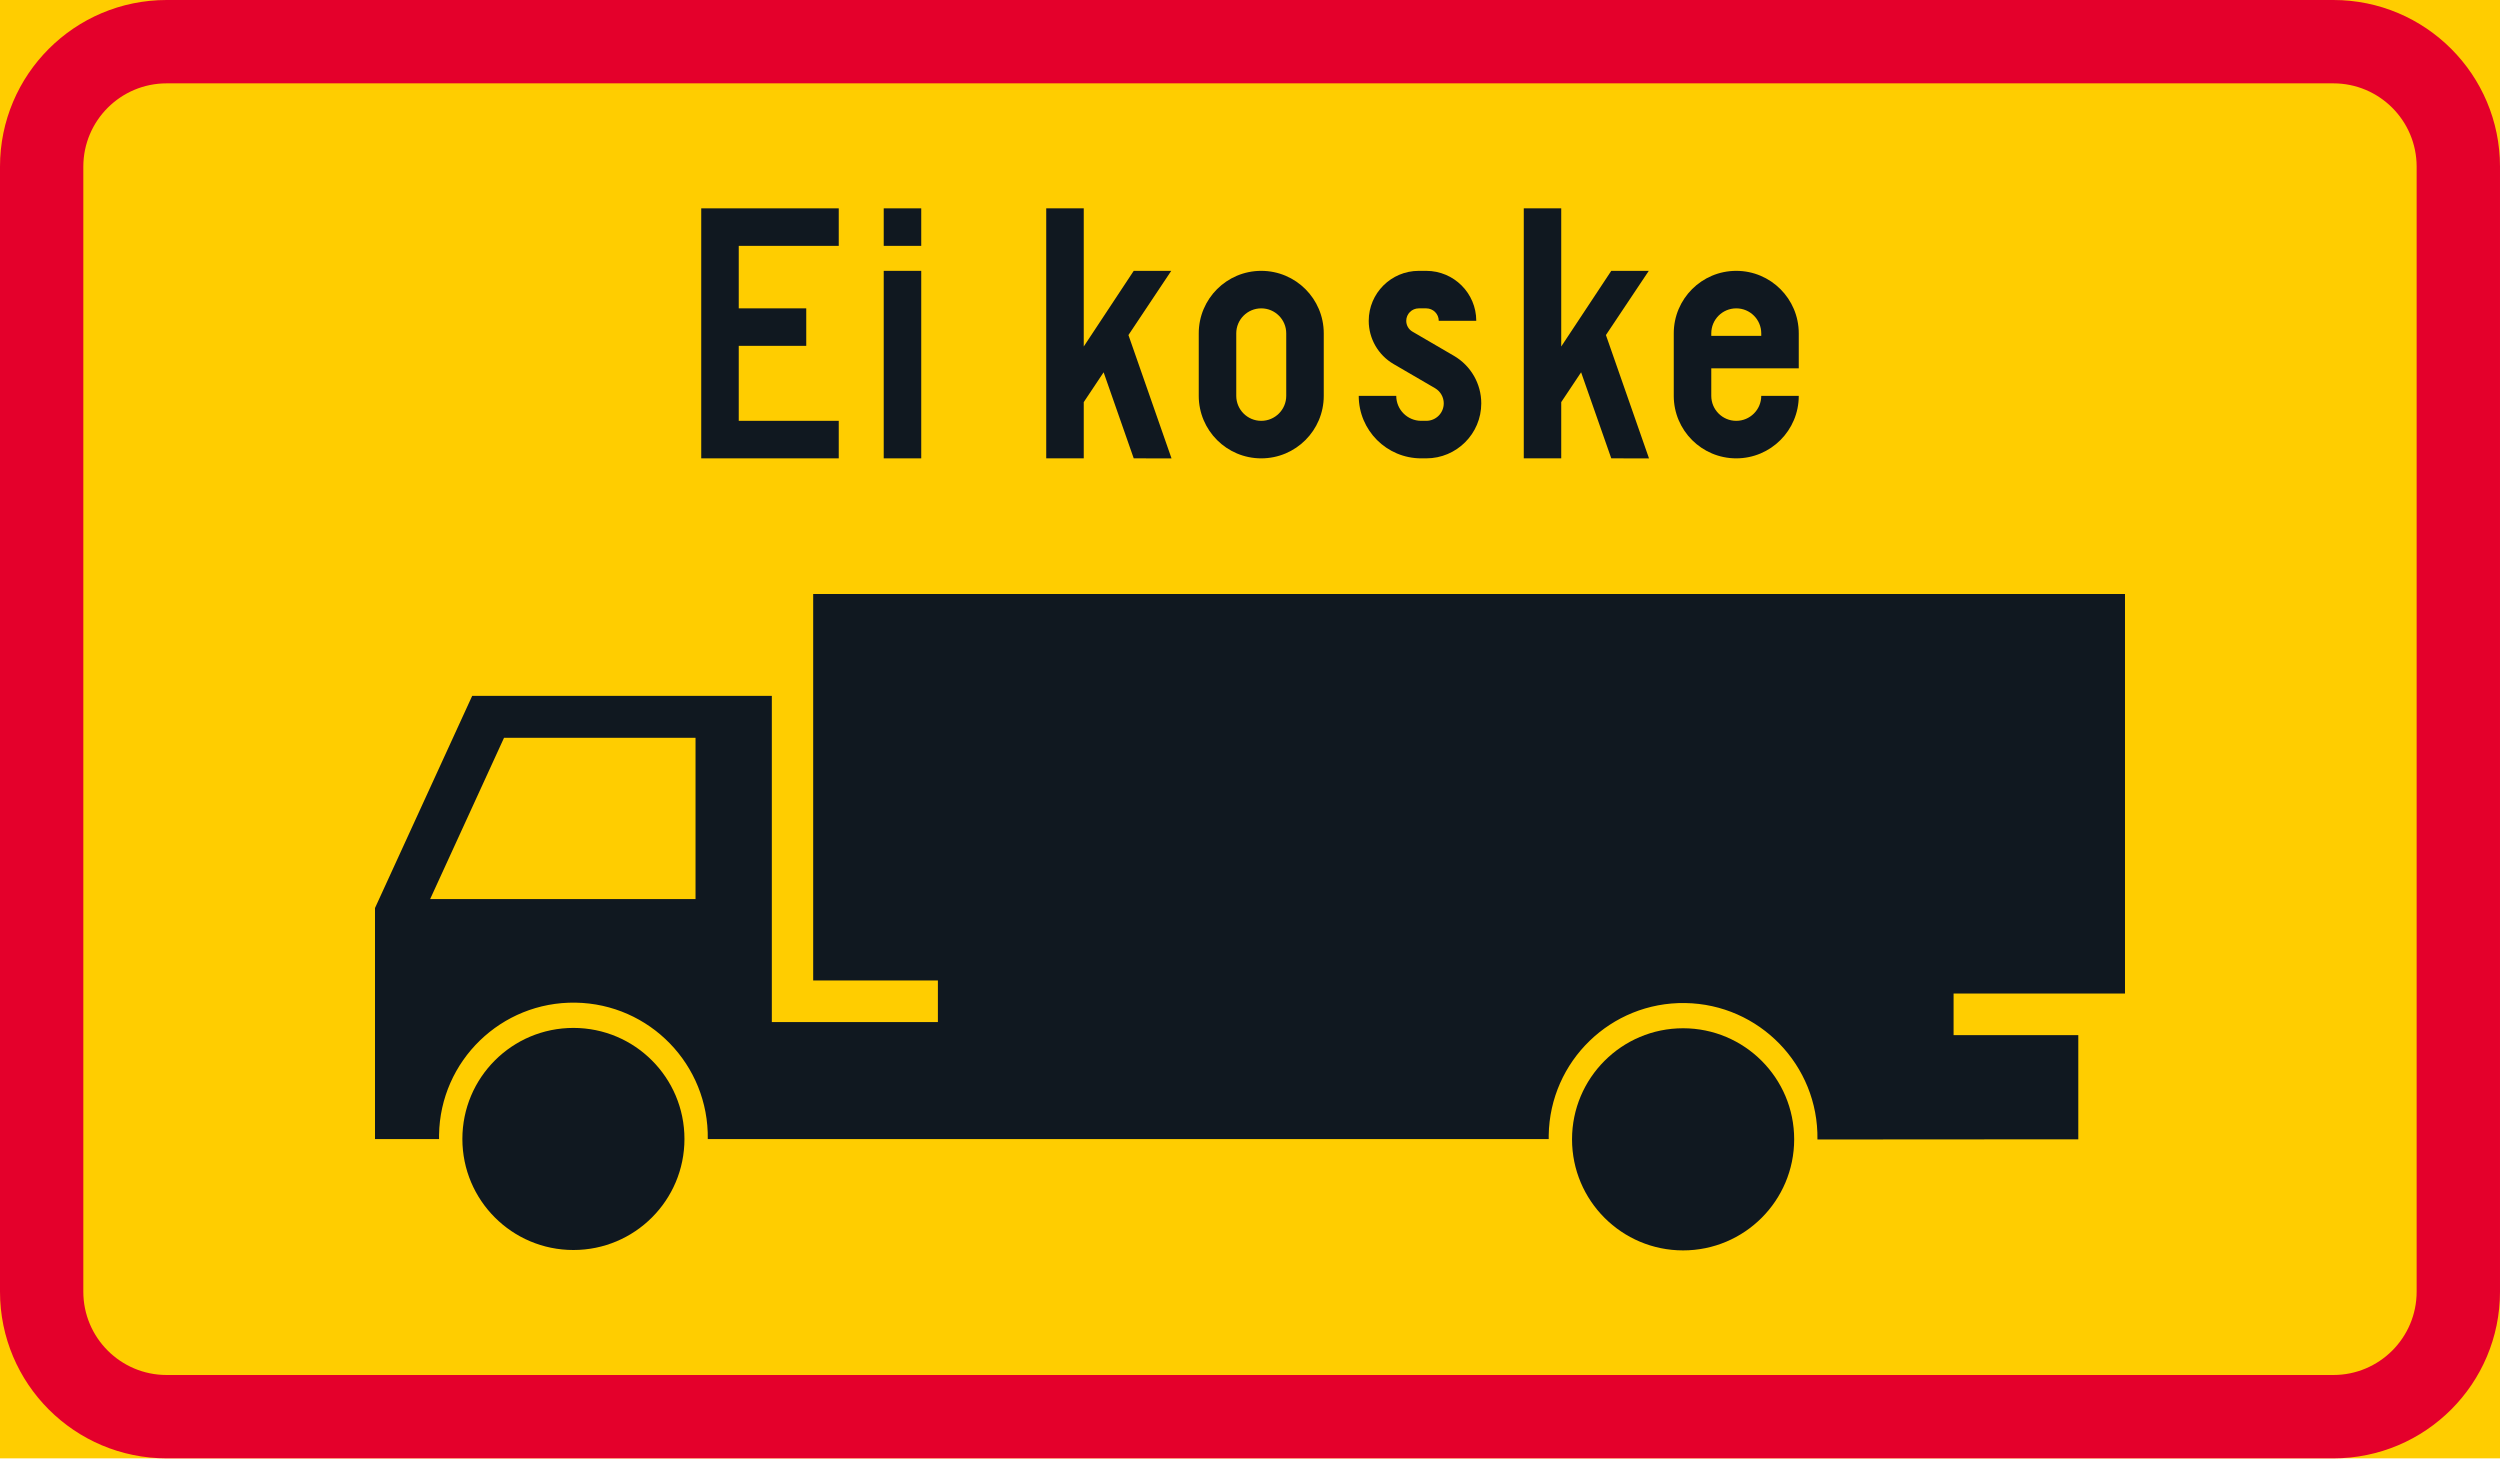
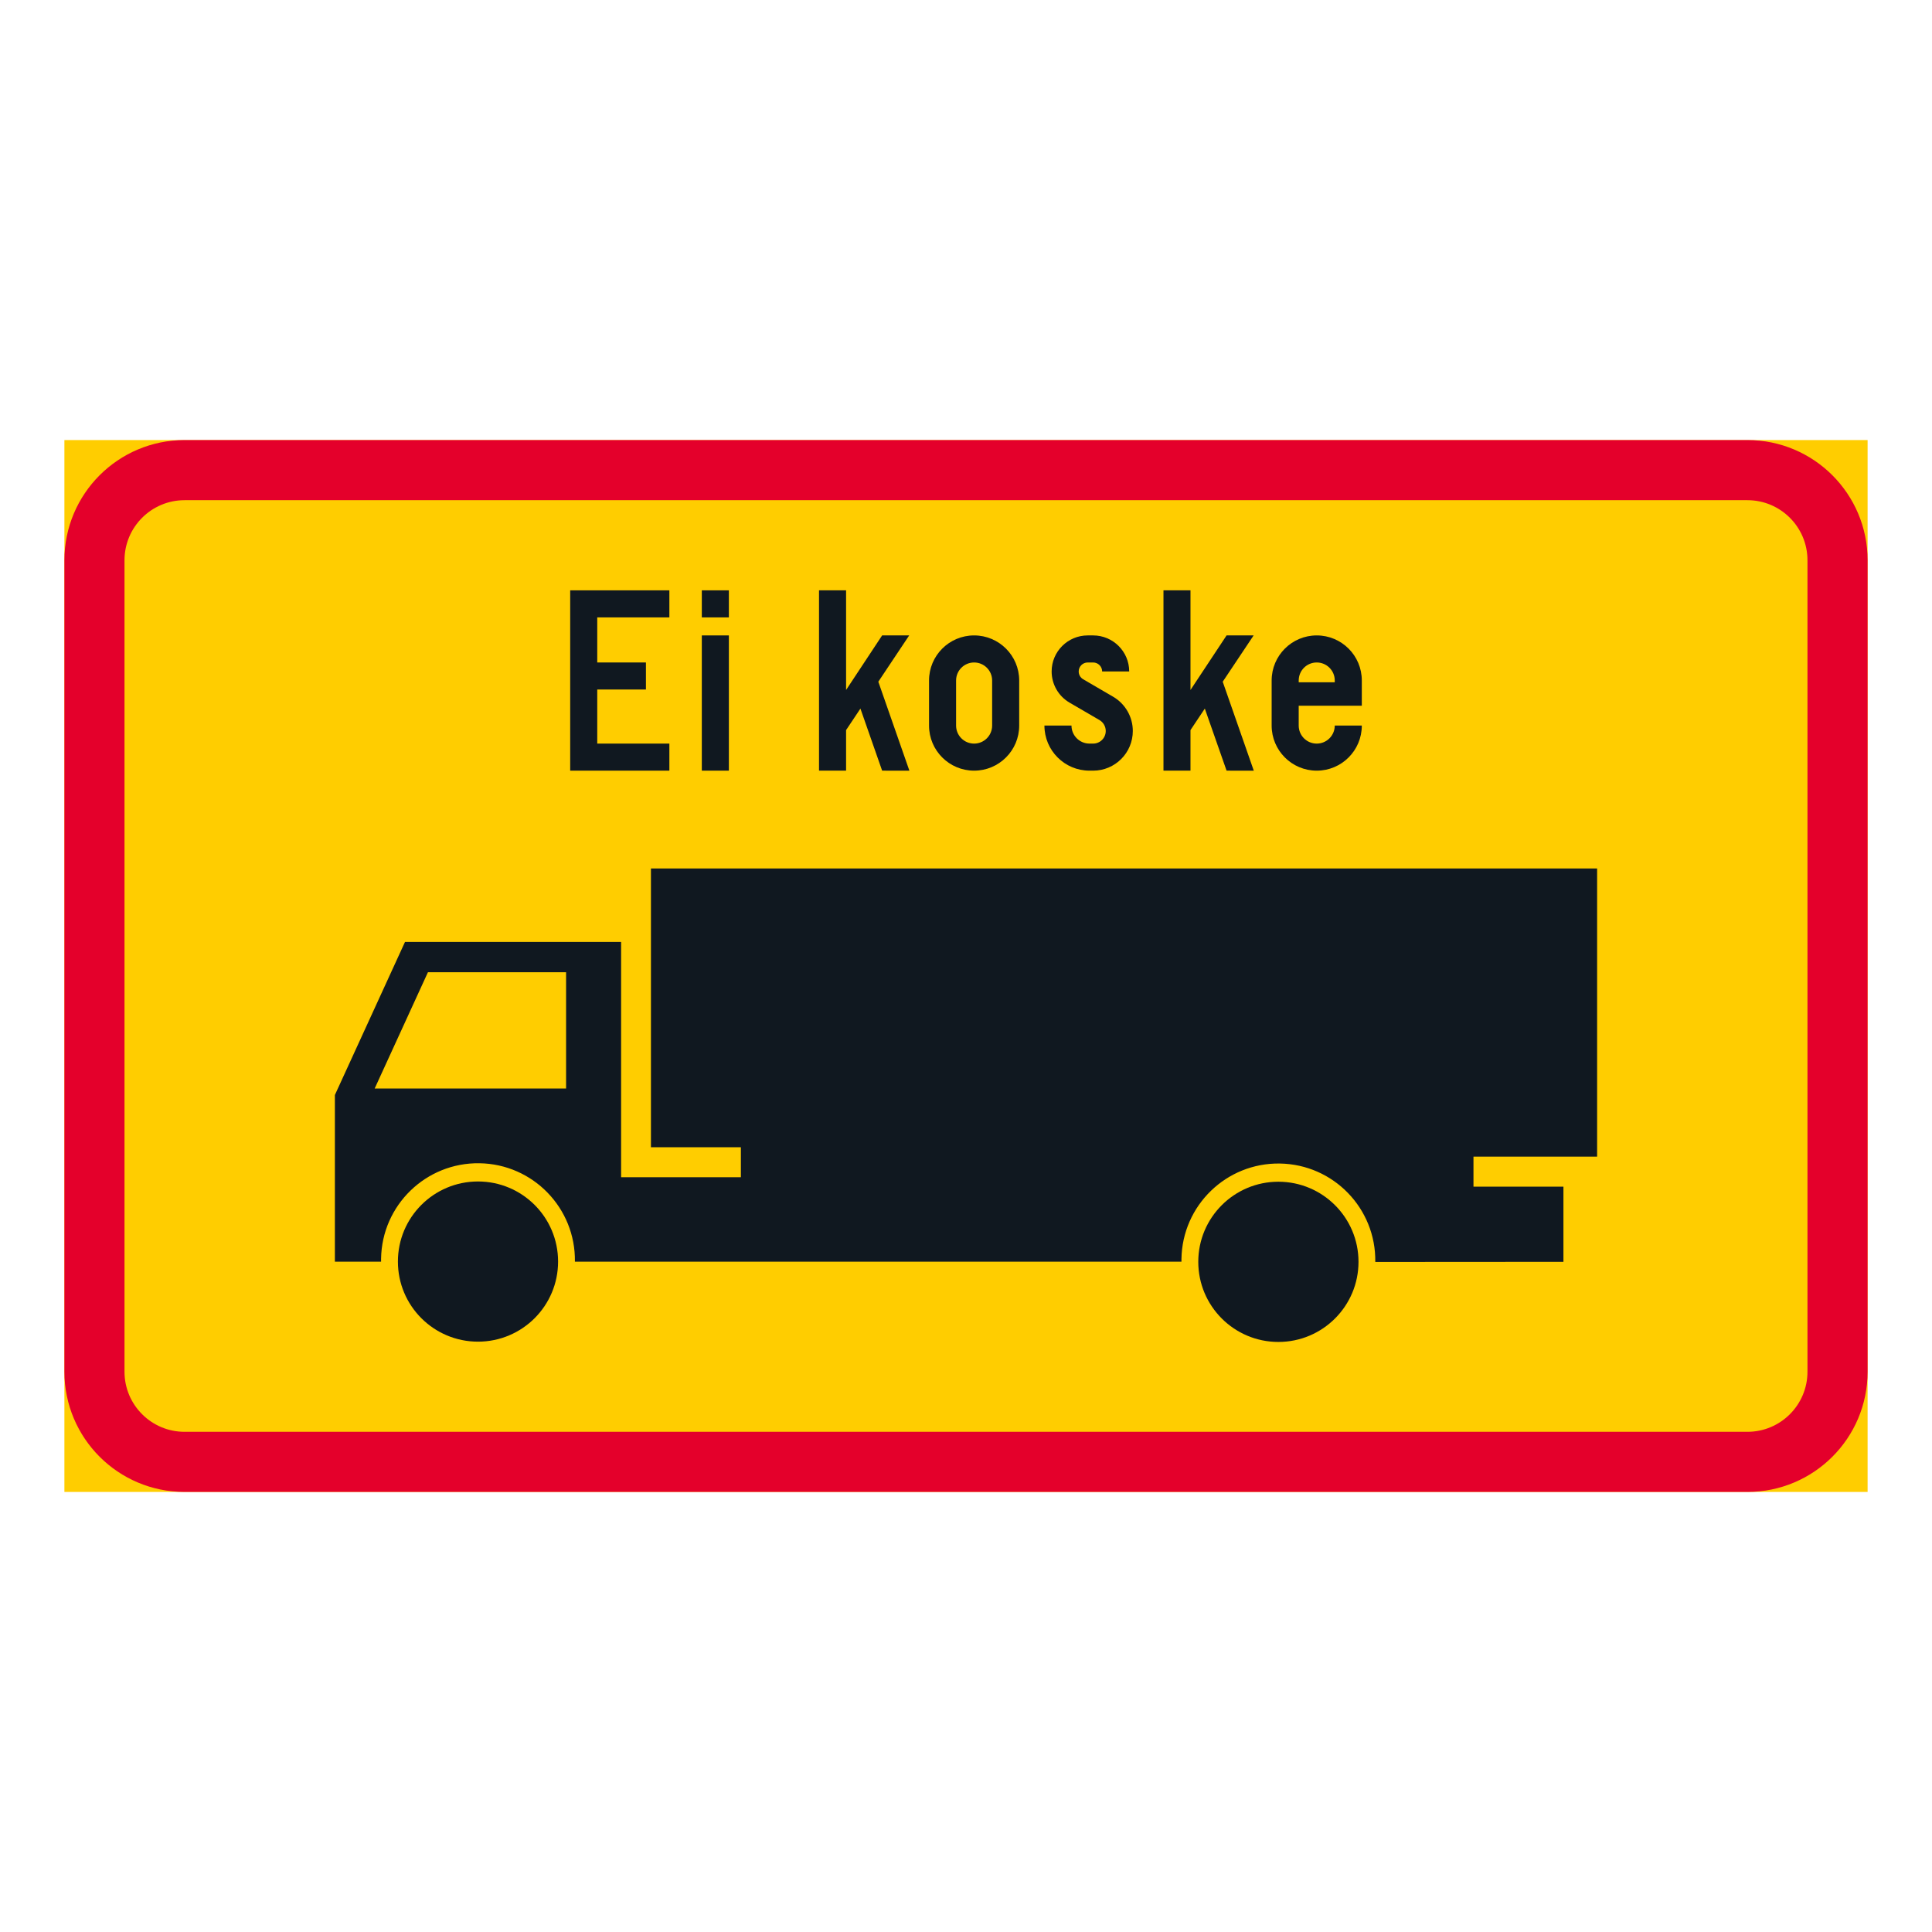
- <svg xmlns="http://www.w3.org/2000/svg" version="1.1" id="Layer_1" x="0px" y="0px" width="396.849" height="231.499" viewBox="0 0 396.849 231.499" xml:space="preserve">
-   <defs id="defs1267" />
-   <g id="LWPOLYLINE_17_" transform="translate(-14.174,-96.849)">
-     <rect x="14.174" y="96.849" style="fill:#ffcd00" width="396.849" height="231.499" id="rect1217" />
+ <svg xmlns="http://www.w3.org/2000/svg" version="1.1" id="Layer_1" x="0px" y="0px" width="425.197px" height="425.196px" viewBox="0 0 425.197 425.196" style="enable-background:new 0 0 425.197 425.196;" xml:space="preserve">
+   <g id="LWPOLYLINE_17_">
+     <rect x="14.174" y="96.849" style="fill:#FFCD00;" width="396.849" height="231.499" />
  </g>
-   <g id="LWPOLYLINE_16_" transform="translate(-14.174,-96.849)">
-     <path style="fill:#e4002b" d="m 40.627,328.348 h 343.941 c 14.608,0 26.454,-11.846 26.454,-26.459 V 123.307 c 0,-14.613 -11.846,-26.458 -26.454,-26.458 H 40.627 c -14.607,0 -26.453,11.845 -26.453,26.458 v 178.582 c 0,14.613 11.846,26.459 26.453,26.459 z" id="path1220" />
+   <g id="LWPOLYLINE_16_">
+     <path style="fill:#E4002B;" d="M40.627,328.348h343.941c14.608,0,26.454-11.846,26.454-26.459V123.307   c0-14.613-11.846-26.458-26.454-26.458H40.627c-14.607,0-26.453,11.845-26.453,26.458v178.582   C14.174,316.502,26.02,328.348,40.627,328.348z" />
  </g>
-   <g id="LWPOLYLINE_15_" transform="translate(-14.174,-96.849)">
-     <path style="fill:#ffcd00" d="m 40.627,315.116 h 343.941 c 7.304,0 13.223,-5.919 13.223,-13.228 V 123.307 c 0,-7.305 -5.919,-13.227 -13.223,-13.227 H 40.627 c -7.304,0 -13.227,5.922 -13.227,13.227 v 178.582 c 0.001,7.308 5.924,13.227 13.227,13.227 z" id="path1223" />
+   <g id="LWPOLYLINE_15_">
+     <path style="fill:#FFCD00;" d="M40.627,315.116h343.941c7.304,0,13.223-5.919,13.223-13.228V123.307   c0-7.305-5.919-13.227-13.223-13.227H40.627c-7.304,0-13.227,5.922-13.227,13.227v178.582   C27.401,309.197,33.324,315.116,40.627,315.116z" />
  </g>
-   <g id="LWPOLYLINE_18_" transform="translate(-14.174,-96.849)">
-     <polygon style="fill:#101820" points="147.316,163.652 131.442,163.652 131.442,151.748 142.157,151.748 142.157,145.798 131.442,145.798 131.442,135.877 147.316,135.877 147.316,129.922 125.488,129.922 125.488,169.607 147.316,169.607 " id="polygon1226" />
+   <g id="LWPOLYLINE_18_">
+     <polygon style="fill:#101820;" points="125.488,169.607 147.316,169.607 147.316,163.652 131.442,163.652 131.442,151.748    142.157,151.748 142.157,145.798 131.442,145.798 131.442,135.877 147.316,135.877 147.316,129.922 125.488,129.922  " />
  </g>
-   <g id="LWPOLYLINE_19_" transform="translate(-14.174,-96.849)">
-     <rect x="154.456" y="139.844" style="fill:#101820" width="5.955" height="29.764" id="rect1229" />
+   <g id="LWPOLYLINE_19_">
+     <rect x="154.456" y="139.844" style="fill:#101820;" width="5.955" height="29.764" />
  </g>
-   <g id="LWPOLYLINE_20_" transform="translate(-14.174,-96.849)">
-     <rect x="154.456" y="129.922" style="fill:#101820" width="5.955" height="5.955" id="rect1232" />
+   <g id="LWPOLYLINE_20_">
+     <rect x="154.456" y="129.922" style="fill:#101820;" width="5.955" height="5.955" />
  </g>
-   <g id="LWPOLYLINE_21_" transform="translate(-14.174,-96.849)">
-     <polygon style="fill:#101820" points="180.252,129.922 186.208,129.922 186.208,151.853 194.141,139.844 200.095,139.844 193.302,150.034 200.141,169.616 194.141,169.607 189.363,155.947 186.208,160.68 186.208,169.607 180.252,169.607 " id="polygon1235" />
+   <g id="LWPOLYLINE_21_">
+     <polygon style="fill:#101820;" points="186.208,169.607 180.252,169.607 180.252,129.922 186.208,129.922 186.208,151.853    194.141,139.844 200.095,139.844 193.302,150.034 200.141,169.616 194.141,169.607 189.363,155.947 186.208,160.68  " />
  </g>
-   <g id="LWPOLYLINE_22_" transform="translate(-14.174,-96.849)">
-     <path style="fill:#101820" d="m 204.463,159.686 c 0,5.48 4.44,9.922 9.921,9.922 5.481,0 9.922,-4.441 9.922,-9.922 v -9.921 c 0,-5.48 -4.441,-9.921 -9.922,-9.921 -5.481,0 -9.921,4.44 -9.921,9.921 z" id="path1238" />
+   <g id="LWPOLYLINE_22_">
+     <path style="fill:#101820;" d="M204.463,159.686c0,5.48,4.44,9.922,9.921,9.922s9.922-4.441,9.922-9.922v-9.921   c0-5.48-4.441-9.921-9.922-9.921s-9.921,4.44-9.921,9.921V159.686z" />
  </g>
-   <g id="LWPOLYLINE_24_" transform="translate(-14.174,-96.849)">
-     <path style="fill:#101820" d="m 229.859,159.686 c 0,5.48 4.441,9.922 9.922,9.922 h 0.793 c 4.824,0 8.736,-3.912 8.736,-8.731 0,-3.104 -1.65,-5.978 -4.341,-7.546 l -6.584,-3.839 c -0.61,-0.355 -0.984,-1.003 -0.984,-1.715 0,-1.094 0.894,-1.979 1.987,-1.979 h 1.186 c 1.095,0 1.988,0.885 1.988,1.979 h 5.954 c 0,-4.381 -3.556,-7.933 -7.942,-7.933 h -1.186 c -4.386,0 -7.942,3.552 -7.942,7.933 0,2.827 1.505,5.436 3.939,6.857 l 6.593,3.84 c 0.848,0.501 1.377,1.413 1.377,2.402 0,1.536 -1.24,2.776 -2.781,2.776 h -0.793 c -2.188,0 -3.967,-1.777 -3.967,-3.967 h -5.955 z" id="path1241" />
+   <g id="LWPOLYLINE_24_">
+     <path style="fill:#101820;" d="M229.859,159.686c0,5.48,4.441,9.922,9.922,9.922h0.793c4.824,0,8.736-3.912,8.736-8.731   c0-3.104-1.65-5.978-4.341-7.546l-6.584-3.839c-0.61-0.355-0.984-1.003-0.984-1.715c0-1.094,0.894-1.979,1.987-1.979h1.186   c1.095,0,1.988,0.885,1.988,1.979h5.954c0-4.381-3.556-7.933-7.942-7.933h-1.186c-4.386,0-7.942,3.552-7.942,7.933   c0,2.827,1.505,5.436,3.939,6.857l6.593,3.84c0.848,0.501,1.377,1.413,1.377,2.402c0,1.536-1.24,2.776-2.781,2.776h-0.793   c-2.188,0-3.967-1.777-3.967-3.967H229.859z" />
  </g>
-   <g id="LWPOLYLINE_25_" transform="translate(-14.174,-96.849)">
-     <polygon style="fill:#101820" points="256.058,129.922 262.003,129.922 262.003,151.853 269.946,139.844 275.9,139.844 269.097,150.034 275.937,169.616 269.946,169.607 265.158,155.947 262.003,160.68 262.003,169.607 256.058,169.607 " id="polygon1244" />
+   <g id="LWPOLYLINE_25_">
+     <polygon style="fill:#101820;" points="262.003,169.607 256.058,169.607 256.058,129.922 262.003,129.922 262.003,151.853    269.946,139.844 275.9,139.844 269.097,150.034 275.937,169.616 269.946,169.607 265.158,155.947 262.003,160.68  " />
  </g>
-   <g id="LWPOLYLINE_26_" transform="translate(-14.174,-96.849)">
-     <path style="fill:#101820" d="m 293.754,159.686 h 5.955 c 0,5.48 -4.441,9.922 -9.921,9.922 -5.48,0 -9.922,-4.441 -9.922,-9.922 v -9.921 c 0,-5.48 4.441,-9.921 9.922,-9.921 5.479,0 9.921,4.44 9.921,9.921 v 5.554 h -13.888 v 4.367 c 0,2.189 1.769,3.967 3.967,3.967 2.188,-0.001 3.966,-1.778 3.966,-3.967 z" id="path1247" />
+   <g id="LWPOLYLINE_26_">
+     <path style="fill:#101820;" d="M293.754,159.686h5.955c0,5.48-4.441,9.922-9.921,9.922c-5.48,0-9.922-4.441-9.922-9.922v-9.921   c0-5.48,4.441-9.921,9.922-9.921c5.479,0,9.921,4.44,9.921,9.921v5.554h-13.888v4.367c0,2.189,1.769,3.967,3.967,3.967   C291.976,163.652,293.754,161.875,293.754,159.686z" />
  </g>
-   <g id="LWPOLYLINE_23_" transform="translate(-14.174,-96.849)">
-     <path style="fill:#ffcd00" d="m 210.417,159.686 c 0,2.189 1.778,3.967 3.967,3.967 2.189,0 3.967,-1.777 3.967,-3.967 v -9.921 c 0,-2.193 -1.777,-3.967 -3.967,-3.967 -2.188,0 -3.967,1.773 -3.967,3.967 z" id="path1250" />
+   <g id="LWPOLYLINE_23_">
+     <path style="fill:#FFCD00;" d="M210.417,159.686c0,2.189,1.778,3.967,3.967,3.967c2.189,0,3.967-1.777,3.967-3.967v-9.921   c0-2.193-1.777-3.967-3.967-3.967c-2.188,0-3.967,1.773-3.967,3.967V159.686z" />
  </g>
-   <g id="LWPOLYLINE_27_" transform="translate(-14.174,-96.849)">
-     <path style="fill:#ffcd00" d="m 285.822,150.161 h 7.933 v -0.396 c 0,-2.193 -1.778,-3.967 -3.966,-3.967 -2.198,0 -3.967,1.773 -3.967,3.967 z" id="path1253" />
+   <g id="LWPOLYLINE_27_">
+     <path style="fill:#FFCD00;" d="M285.822,150.161h7.933v-0.396c0-2.193-1.778-3.967-3.966-3.967c-2.198,0-3.967,1.773-3.967,3.967   V150.161z" />
  </g>
-   <path style="fill:#101820" d="m 108.65,180.798 c 0,-9.74 -7.888,-17.627 -17.627,-17.627 -9.739,0 -17.626,7.887 -17.626,17.627 0,9.738 7.887,17.627 17.626,17.627 9.739,0 17.627,-7.888 17.627,-17.627" id="path1256" />
-   <path style="fill:#101820" d="m 284.807,180.857 c 0,-9.734 -7.897,-17.631 -17.636,-17.631 -9.729,0 -17.627,7.896 -17.627,17.631 0,9.735 7.897,17.631 17.627,17.631 9.738,0 17.636,-7.897 17.636,-17.631" id="path1258" />
-   <path style="fill:#101820" d="m 129.084,162.242 h 19.797 V 155.64 H 129.084 V 94.288 H 337.321 V 157.708 h -27.21 v 6.604 h 19.797 v 16.541 L 288.5,180.88 c 0.182,-11.781 -9.22,-21.475 -21.001,-21.658 -11.772,-0.182 -21.475,9.221 -21.657,21.002 0,0.199 0,0.396 0,0.596 h -133.49 c 0.183,-11.781 -9.219,-21.479 -21.001,-21.66 -11.781,-0.178 -21.475,9.223 -21.657,21 -0.009,0.219 -0.009,0.441 0,0.66 H 59.527 v -36.68 l 15.429,-33.68 h 47.564 v 51.781 h 6.564 z" id="path1260" />
-   <polygon style="fill:#ffcd00" points="82.455,239.567 124.583,239.567 124.583,213.97 94.181,213.97 " id="polygon1262" transform="translate(-14.174,-96.849)" />
+   <path style="fill:#101820;" d="M122.824,277.647c0-9.74-7.888-17.627-17.627-17.627s-17.626,7.887-17.626,17.627  c0,9.738,7.887,17.627,17.626,17.627S122.824,287.386,122.824,277.647" />
+   <path style="fill:#101820;" d="M298.981,277.706c0-9.734-7.897-17.631-17.636-17.631c-9.729,0-17.627,7.896-17.627,17.631  s7.897,17.631,17.627,17.631C291.083,295.337,298.981,287.44,298.981,277.706" />
+   <path style="fill:#101820;" d="M143.258,259.091h19.797v-6.602h-19.797v-61.352h208.237v63.42h-27.21v6.604h19.797v16.541  l-41.408,0.027c0.182-11.781-9.22-21.475-21.001-21.658c-11.772-0.182-21.475,9.221-21.657,21.002c0,0.199,0,0.396,0,0.596h-133.49  c0.183-11.781-9.219-21.479-21.001-21.66c-11.781-0.178-21.475,9.223-21.657,21c-0.009,0.219-0.009,0.441,0,0.66H73.701v-36.68  l15.429-33.68h47.564v51.781H143.258z" />
+   <polygon style="fill:#FFCD00;" points="124.583,213.97 94.181,213.97 82.455,239.567 124.583,239.567 " />
</svg>
